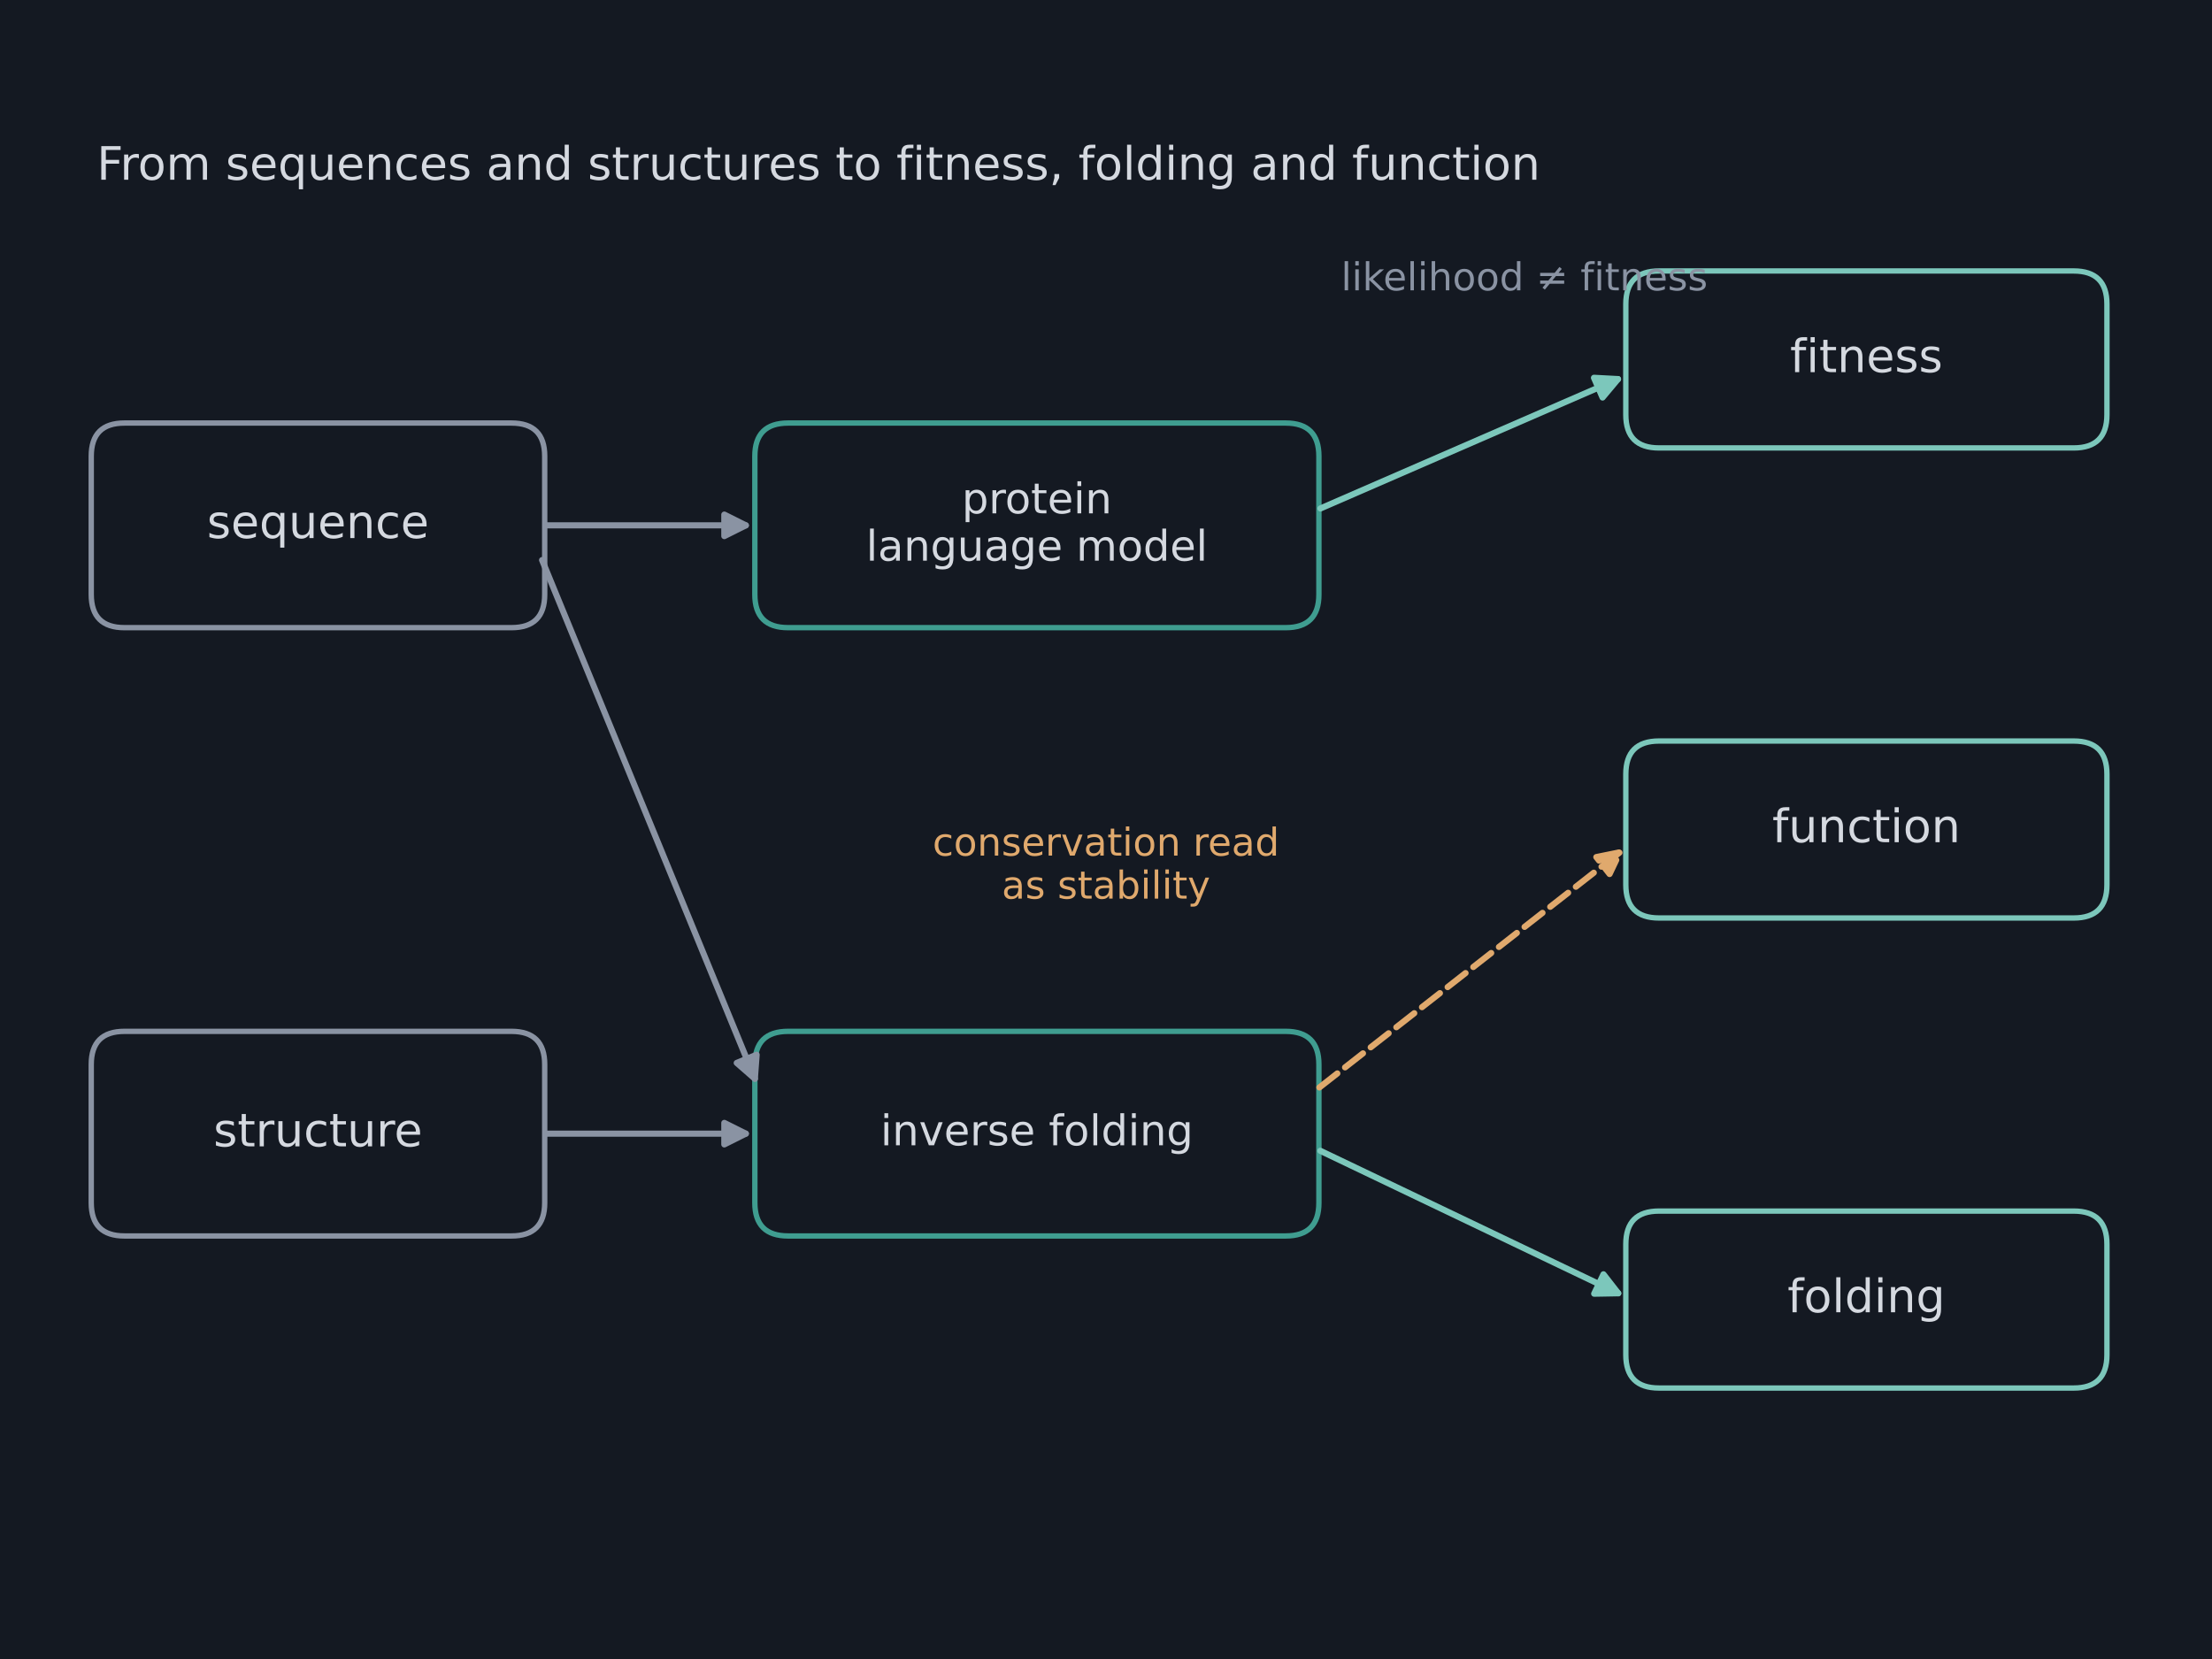
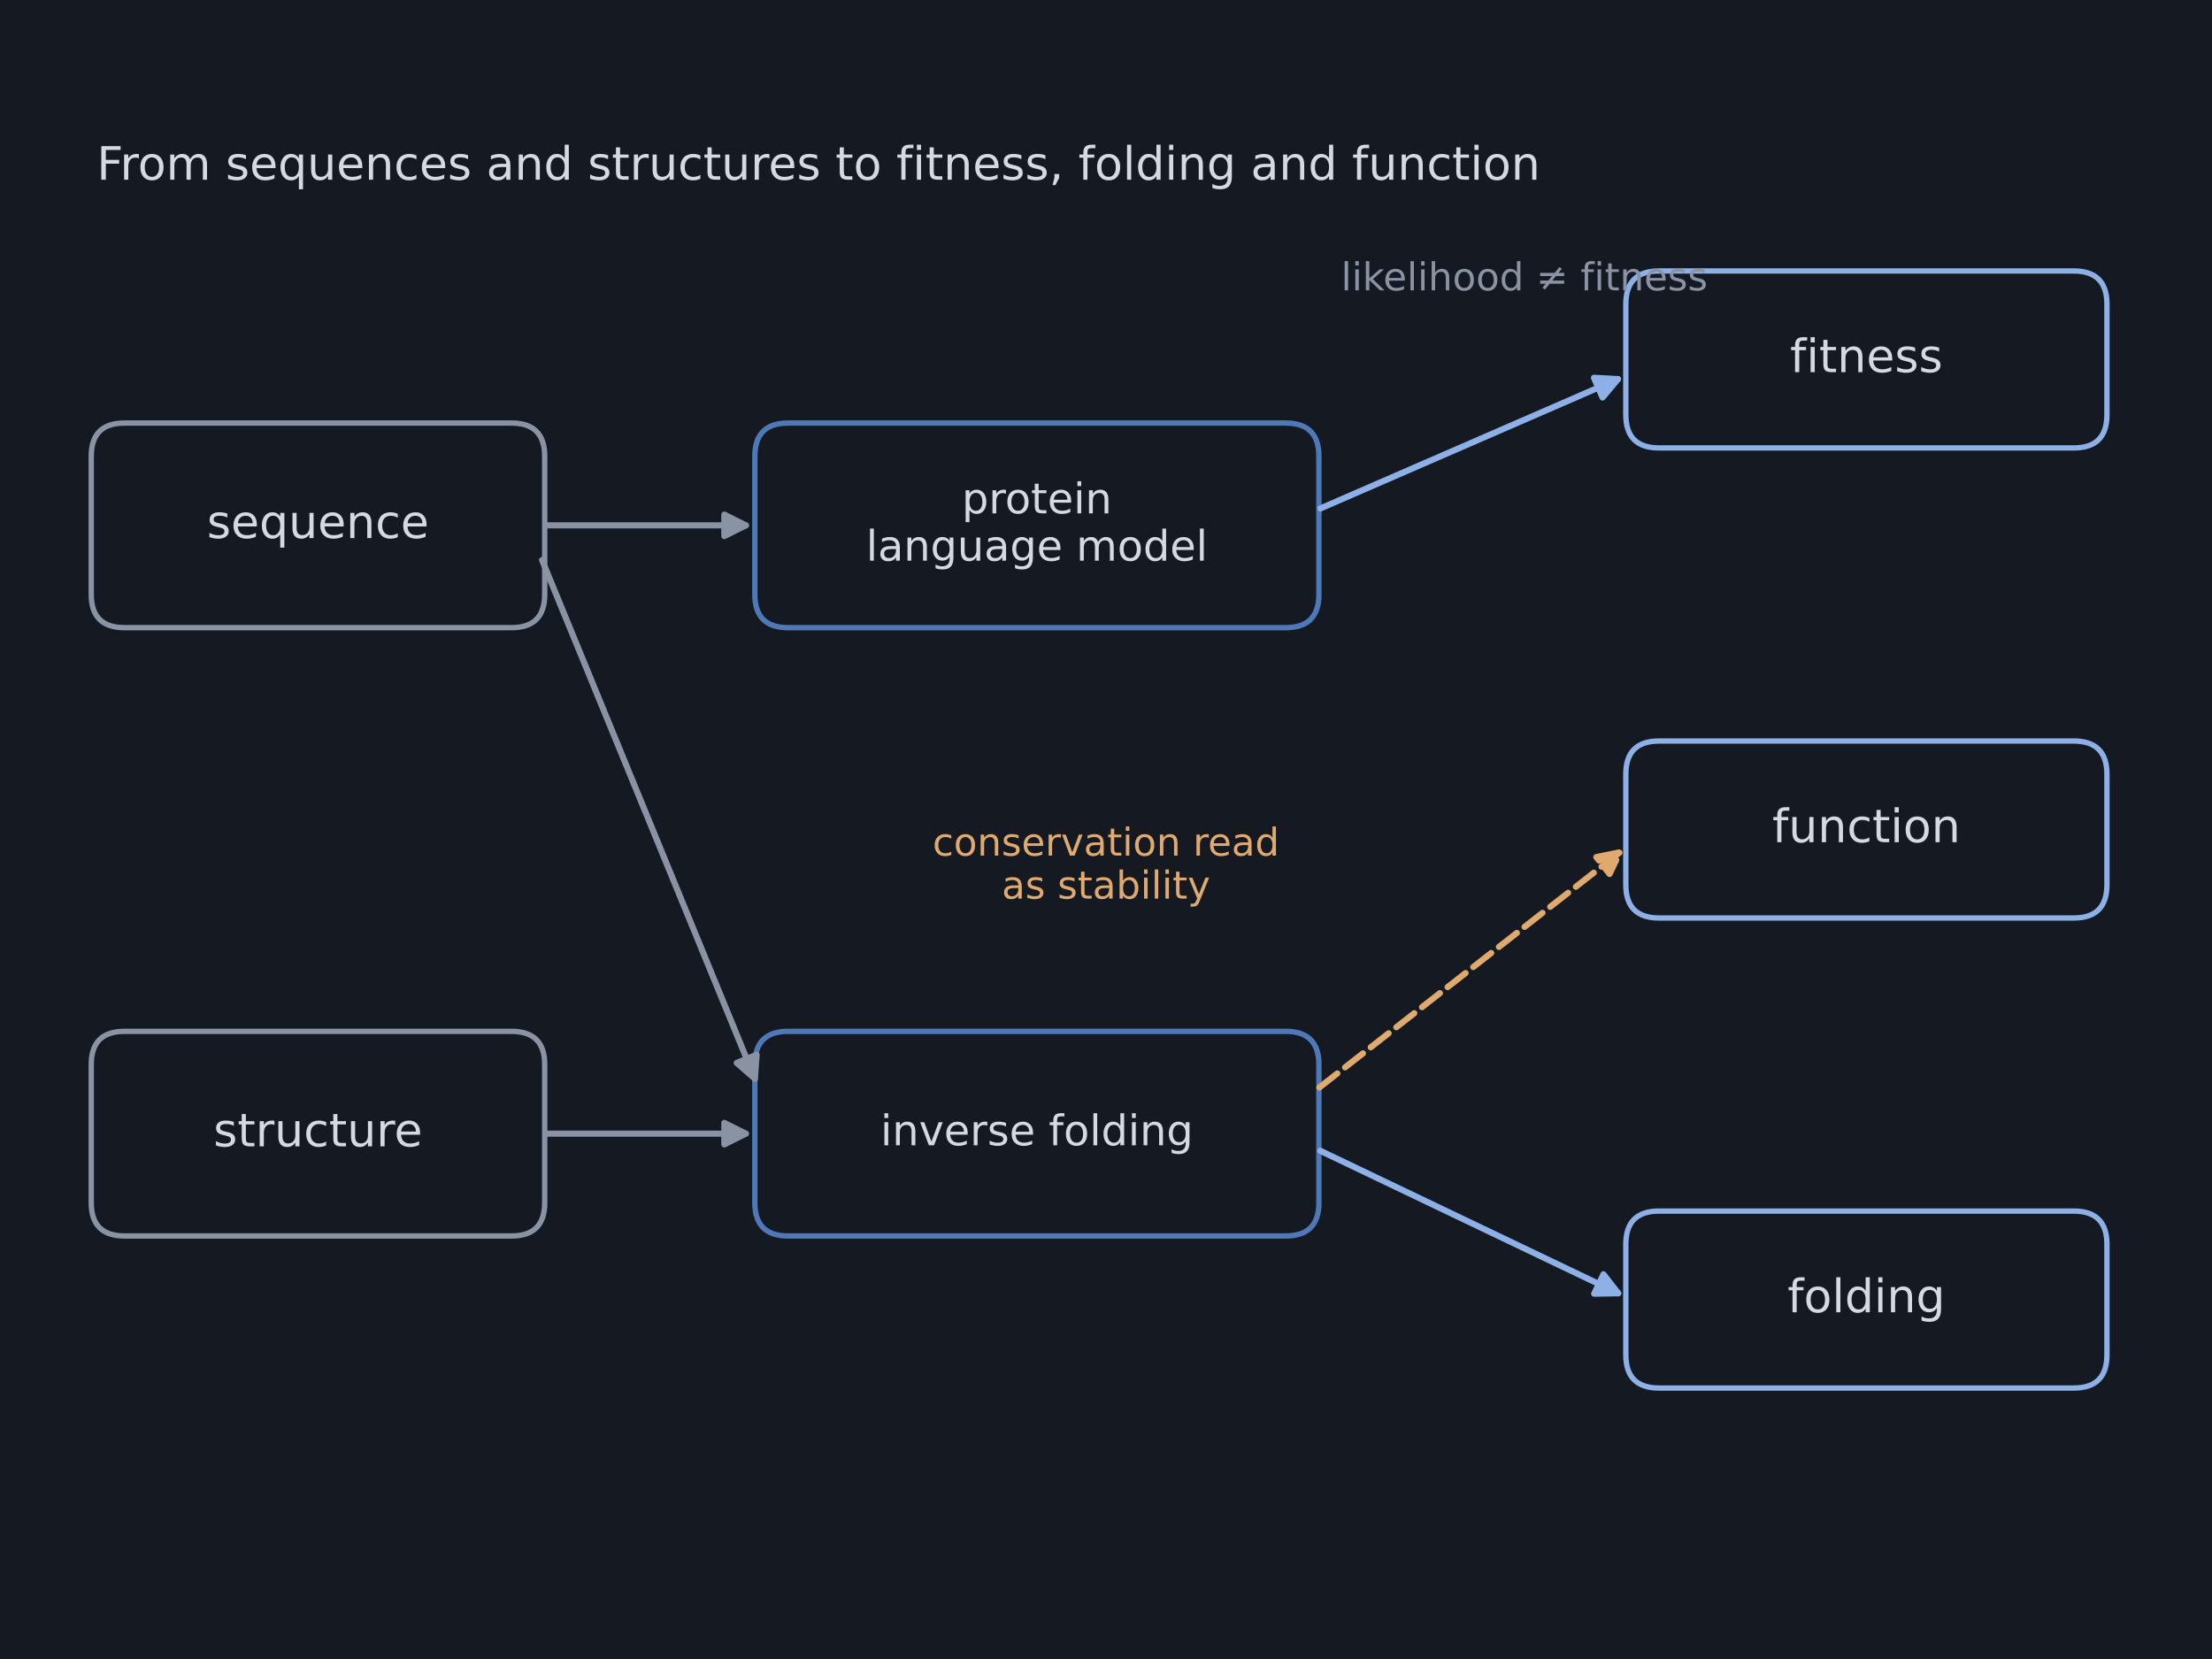
<svg xmlns="http://www.w3.org/2000/svg" xmlns:xlink="http://www.w3.org/1999/xlink" width="576pt" height="432pt" viewBox="0 0 576 432" version="1.1">
  <defs>
    <style type="text/css">*{stroke-linejoin: round; stroke-linecap: butt}</style>
  </defs>
  <g id="figure_1">
    <g id="patch_1">
      <path d="M 0 432  L 576 432  L 576 0  L 0 0  z " style="fill: #141922" />
    </g>
    <g id="axes_1">
      <g id="patch_2">
-         <path d="M 32.4 163.44  L 133.2 163.44  Q 141.84 163.44 141.84 154.8  L 141.84 118.8  Q 141.84 110.16 133.2 110.16  L 32.4 110.16  Q 23.76 110.16 23.76 118.8  L 23.76 154.8  Q 23.76 163.44 32.4 163.44  z " clip-path="url(#pdac7d35901)" style="fill: #141922; stroke: #8a93a3; stroke-width: 1.4; stroke-linejoin: miter" />
+         <path d="M 32.4 163.44  L 133.2 163.44  Q 141.84 163.44 141.84 154.8  L 141.84 118.8  Q 141.84 110.16 133.2 110.16  L 32.4 110.16  Q 23.76 110.16 23.76 118.8  L 23.76 154.8  Q 23.76 163.44 32.4 163.44  z " clip-path="url(#p78347d19f6)" style="fill: #141922; stroke: #8a93a3; stroke-width: 1.4; stroke-linejoin: miter" />
      </g>
      <g id="patch_3">
-         <path d="M 32.4 321.84  L 133.2 321.84  Q 141.84 321.84 141.84 313.2  L 141.84 277.2  Q 141.84 268.56 133.2 268.56  L 32.4 268.56  Q 23.76 268.56 23.76 277.2  L 23.76 313.2  Q 23.76 321.84 32.4 321.84  z " clip-path="url(#pdac7d35901)" style="fill: #141922; stroke: #8a93a3; stroke-width: 1.4; stroke-linejoin: miter" />
+         <path d="M 32.4 321.84  L 133.2 321.84  Q 141.84 321.84 141.84 313.2  L 141.84 277.2  Q 141.84 268.56 133.2 268.56  L 32.4 268.56  Q 23.76 268.56 23.76 277.2  L 23.76 313.2  Q 23.76 321.84 32.4 321.84  z " clip-path="url(#p78347d19f6)" style="fill: #141922; stroke: #8a93a3; stroke-width: 1.4; stroke-linejoin: miter" />
      </g>
      <g id="patch_4">
-         <path d="M 205.2 163.44  L 334.8 163.44  Q 343.44 163.44 343.44 154.8  L 343.44 118.8  Q 343.44 110.16 334.8 110.16  L 205.2 110.16  Q 196.56 110.16 196.56 118.8  L 196.56 154.8  Q 196.56 163.44 205.2 163.44  z " clip-path="url(#pdac7d35901)" style="fill: #141922; stroke: #3f9d90; stroke-width: 1.4; stroke-linejoin: miter" />
+         <path d="M 205.2 163.44  L 334.8 163.44  Q 343.44 163.44 343.44 154.8  L 343.44 118.8  Q 343.44 110.16 334.8 110.16  L 205.2 110.16  Q 196.56 110.16 196.56 118.8  L 196.56 154.8  Q 196.56 163.44 205.2 163.44  z " clip-path="url(#p78347d19f6)" style="fill: #141922; stroke: #4f78b8; stroke-width: 1.4; stroke-linejoin: miter" />
      </g>
      <g id="patch_5">
-         <path d="M 205.2 321.84  L 334.8 321.84  Q 343.44 321.84 343.44 313.2  L 343.44 277.2  Q 343.44 268.56 334.8 268.56  L 205.2 268.56  Q 196.56 268.56 196.56 277.2  L 196.56 313.2  Q 196.56 321.84 205.2 321.84  z " clip-path="url(#pdac7d35901)" style="fill: #141922; stroke: #3f9d90; stroke-width: 1.4; stroke-linejoin: miter" />
+         <path d="M 205.2 321.84  L 334.8 321.84  Q 343.44 321.84 343.44 313.2  L 343.44 277.2  Q 343.44 268.56 334.8 268.56  L 205.2 268.56  Q 196.56 268.56 196.56 277.2  L 196.56 313.2  Q 196.56 321.84 205.2 321.84  z " clip-path="url(#p78347d19f6)" style="fill: #141922; stroke: #4f78b8; stroke-width: 1.4; stroke-linejoin: miter" />
      </g>
      <g id="patch_6">
-         <path d="M 142.4 136.8  Q 169.201 136.8 194.212 136.8  " clip-path="url(#pdac7d35901)" style="fill: none; stroke: #8a93a3; stroke-width: 1.6; stroke-linecap: round" />
-         <path d="M 188.612 134  L 194.212 136.8  L 188.612 139.6  z " clip-path="url(#pdac7d35901)" style="fill: #8a93a3; stroke: #8a93a3; stroke-width: 1.6; stroke-linecap: round" />
+         <path d="M 142.4 136.8  Q 169.201 136.8 194.212 136.8  " clip-path="url(#p78347d19f6)" style="fill: none; stroke: #8a93a3; stroke-width: 1.6; stroke-linecap: round" />
+         <path d="M 188.612 134  L 194.212 136.8  L 188.612 139.6  z " clip-path="url(#p78347d19f6)" style="fill: #8a93a3; stroke: #8a93a3; stroke-width: 1.6; stroke-linecap: round" />
      </g>
      <g id="patch_7">
-         <path d="M 142.4 295.2  Q 169.201 295.2 194.212 295.2  " clip-path="url(#pdac7d35901)" style="fill: none; stroke: #8a93a3; stroke-width: 1.6; stroke-linecap: round" />
-         <path d="M 188.612 292.4  L 194.212 295.2  L 188.612 298  z " clip-path="url(#pdac7d35901)" style="fill: #8a93a3; stroke: #8a93a3; stroke-width: 1.6; stroke-linecap: round" />
+         <path d="M 142.4 295.2  Q 169.201 295.2 194.212 295.2  " clip-path="url(#p78347d19f6)" style="fill: none; stroke: #8a93a3; stroke-width: 1.6; stroke-linecap: round" />
+         <path d="M 188.612 292.4  L 194.212 295.2  L 188.612 298  z " clip-path="url(#p78347d19f6)" style="fill: #8a93a3; stroke: #8a93a3; stroke-width: 1.6; stroke-linecap: round" />
      </g>
      <g id="patch_8">
-         <path d="M 141.158 145.847  Q 169.2 214.199 196.563 280.897  " clip-path="url(#pdac7d35901)" style="fill: none; stroke: #8a93a3; stroke-width: 1.6; stroke-linecap: round" />
-         <path d="M 197.028 274.654  L 196.563 280.897  L 191.847 276.779  z " clip-path="url(#pdac7d35901)" style="fill: #8a93a3; stroke: #8a93a3; stroke-width: 1.6; stroke-linecap: round" />
+         <path d="M 141.158 145.847  Q 169.2 214.199 196.563 280.897  " clip-path="url(#p78347d19f6)" style="fill: none; stroke: #8a93a3; stroke-width: 1.6; stroke-linecap: round" />
+         <path d="M 197.028 274.654  L 196.563 280.897  L 191.847 276.779  z " clip-path="url(#p78347d19f6)" style="fill: #8a93a3; stroke: #8a93a3; stroke-width: 1.6; stroke-linecap: round" />
      </g>
      <g id="patch_9">
-         <path d="M 432 116.64  L 540 116.64  Q 548.64 116.64 548.64 108  L 548.64 79.2  Q 548.64 70.56 540 70.56  L 432 70.56  Q 423.36 70.56 423.36 79.2  L 423.36 108  Q 423.36 116.64 432 116.64  z " clip-path="url(#pdac7d35901)" style="fill: #141922; stroke: #7cc7bb; stroke-width: 1.4; stroke-linejoin: miter" />
+         <path d="M 432 116.64  L 540 116.64  Q 548.64 116.64 548.64 108  L 548.64 79.2  Q 548.64 70.56 540 70.56  L 432 70.56  Q 423.36 70.56 423.36 79.2  L 423.36 108  Q 423.36 116.64 432 116.64  z " clip-path="url(#p78347d19f6)" style="fill: #141922; stroke: #8db0e6; stroke-width: 1.4; stroke-linejoin: miter" />
      </g>
      <g id="patch_10">
-         <path d="M 432 239.04  L 540 239.04  Q 548.64 239.04 548.64 230.4  L 548.64 201.6  Q 548.64 192.96 540 192.96  L 432 192.96  Q 423.36 192.96 423.36 201.6  L 423.36 230.4  Q 423.36 239.04 432 239.04  z " clip-path="url(#pdac7d35901)" style="fill: #141922; stroke: #7cc7bb; stroke-width: 1.4; stroke-linejoin: miter" />
+         <path d="M 432 239.04  L 540 239.04  Q 548.64 239.04 548.64 230.4  L 548.64 201.6  Q 548.64 192.96 540 192.96  L 432 192.96  Q 423.36 192.96 423.36 201.6  L 423.36 230.4  Q 423.36 239.04 432 239.04  z " clip-path="url(#p78347d19f6)" style="fill: #141922; stroke: #8db0e6; stroke-width: 1.4; stroke-linejoin: miter" />
      </g>
      <g id="patch_11">
-         <path d="M 432 361.44  L 540 361.44  Q 548.64 361.44 548.64 352.8  L 548.64 324  Q 548.64 315.36 540 315.36  L 432 315.36  Q 423.36 315.36 423.36 324  L 423.36 352.8  Q 423.36 361.44 432 361.44  z " clip-path="url(#pdac7d35901)" style="fill: #141922; stroke: #7cc7bb; stroke-width: 1.4; stroke-linejoin: miter" />
+         <path d="M 432 361.44  L 540 361.44  Q 548.64 361.44 548.64 352.8  L 548.64 324  Q 548.64 315.36 540 315.36  L 432 315.36  Q 423.36 315.36 423.36 324  L 423.36 352.8  Q 423.36 361.44 432 361.44  z " clip-path="url(#p78347d19f6)" style="fill: #141922; stroke: #8db0e6; stroke-width: 1.4; stroke-linejoin: miter" />
      </g>
      <g id="patch_12">
-         <path d="M 343.832 132.403  Q 383.398 115.201 421.324 98.711  " clip-path="url(#pdac7d35901)" style="fill: none; stroke: #7cc7bb; stroke-width: 1.6; stroke-linecap: round" />
-         <path d="M 415.072 98.377  L 421.324 98.711  L 417.304 103.512  z " clip-path="url(#pdac7d35901)" style="fill: #7cc7bb; stroke: #7cc7bb; stroke-width: 1.6; stroke-linecap: round" />
+         <path d="M 343.832 132.403  Q 383.398 115.201 421.324 98.711  " clip-path="url(#p78347d19f6)" style="fill: none; stroke: #8db0e6; stroke-width: 1.6; stroke-linecap: round" />
+         <path d="M 415.072 98.377  L 421.324 98.711  L 417.304 103.512  z " clip-path="url(#p78347d19f6)" style="fill: #8db0e6; stroke: #8db0e6; stroke-width: 1.6; stroke-linecap: round" />
      </g>
      <g id="patch_13">
-         <path d="M 343.807 299.664  Q 383.402 318.601 421.384 336.766  " clip-path="url(#pdac7d35901)" style="fill: none; stroke: #7cc7bb; stroke-width: 1.6; stroke-linecap: round" />
-         <path d="M 417.54 331.824  L 421.384 336.766  L 415.124 336.876  z " clip-path="url(#pdac7d35901)" style="fill: #7cc7bb; stroke: #7cc7bb; stroke-width: 1.6; stroke-linecap: round" />
+         <path d="M 343.807 299.664  Q 383.402 318.601 421.384 336.766  " clip-path="url(#p78347d19f6)" style="fill: none; stroke: #8db0e6; stroke-width: 1.6; stroke-linecap: round" />
+         <path d="M 417.54 331.824  L 421.384 336.766  L 415.124 336.876  z " clip-path="url(#p78347d19f6)" style="fill: #8db0e6; stroke: #8db0e6; stroke-width: 1.6; stroke-linecap: round" />
      </g>
      <g id="patch_14">
-         <path d="M 343.574 283.168  Q 383.4 252 421.817 221.934  " clip-path="url(#pdac7d35901)" style="fill: none; stroke-dasharray: 5.92,2.56; stroke-dashoffset: 0; stroke: #e0a96d; stroke-width: 1.6; stroke-linecap: round" />
-         <path d="M 415.682 223.181  L 421.817 221.934  L 419.133 227.591  z " clip-path="url(#pdac7d35901)" style="fill: #e0a96d; stroke-dasharray: 5.92,2.56; stroke-dashoffset: 0; stroke: #e0a96d; stroke-width: 1.6; stroke-linecap: round" />
+         <path d="M 343.574 283.168  Q 383.4 252 421.817 221.934  " clip-path="url(#p78347d19f6)" style="fill: none; stroke-dasharray: 5.92,2.56; stroke-dashoffset: 0; stroke: #e0a96d; stroke-width: 1.6; stroke-linecap: round" />
+         <path d="M 415.682 223.181  L 421.817 221.934  L 419.133 227.591  z " clip-path="url(#p78347d19f6)" style="fill: #e0a96d; stroke-dasharray: 5.92,2.56; stroke-dashoffset: 0; stroke: #e0a96d; stroke-width: 1.6; stroke-linecap: round" />
      </g>
      <g id="text_1">
        <g style="fill: #d5d9e0" transform="translate(53.88562 140.1113) scale(0.12 -0.12)">
          <defs>
            <path id="DejaVuSans-73" d="M 2834 3397  L 2834 2853  Q 2591 2978 2328 3040  Q 2066 3103 1784 3103  Q 1356 3103 1142 2972  Q 928 2841 928 2578  Q 928 2378 1081 2264  Q 1234 2150 1697 2047  L 1894 2003  Q 2506 1872 2764 1633  Q 3022 1394 3022 966  Q 3022 478 2636 193  Q 2250 -91 1575 -91  Q 1294 -91 989 -36  Q 684 19 347 128  L 347 722  Q 666 556 975 473  Q 1284 391 1588 391  Q 1994 391 2212 530  Q 2431 669 2431 922  Q 2431 1156 2273 1281  Q 2116 1406 1581 1522  L 1381 1569  Q 847 1681 609 1914  Q 372 2147 372 2553  Q 372 3047 722 3315  Q 1072 3584 1716 3584  Q 2034 3584 2315 3537  Q 2597 3491 2834 3397  z " transform="scale(0.015625)" />
            <path id="DejaVuSans-65" d="M 3597 1894  L 3597 1613  L 953 1613  Q 991 1019 1311 708  Q 1631 397 2203 397  Q 2534 397 2845 478  Q 3156 559 3463 722  L 3463 178  Q 3153 47 2828 -22  Q 2503 -91 2169 -91  Q 1331 -91 842 396  Q 353 884 353 1716  Q 353 2575 817 3079  Q 1281 3584 2069 3584  Q 2775 3584 3186 3129  Q 3597 2675 3597 1894  z M 3022 2063  Q 3016 2534 2758 2815  Q 2500 3097 2075 3097  Q 1594 3097 1305 2825  Q 1016 2553 972 2059  L 3022 2063  z " transform="scale(0.015625)" />
            <path id="DejaVuSans-71" d="M 947 1747  Q 947 1113 1208 752  Q 1469 391 1925 391  Q 2381 391 2643 752  Q 2906 1113 2906 1747  Q 2906 2381 2643 2742  Q 2381 3103 1925 3103  Q 1469 3103 1208 2742  Q 947 2381 947 1747  z M 2906 525  Q 2725 213 2448 61  Q 2172 -91 1784 -91  Q 1150 -91 751 415  Q 353 922 353 1747  Q 353 2572 751 3078  Q 1150 3584 1784 3584  Q 2172 3584 2448 3432  Q 2725 3281 2906 2969  L 2906 3500  L 3481 3500  L 3481 -1331  L 2906 -1331  L 2906 525  z " transform="scale(0.015625)" />
            <path id="DejaVuSans-75" d="M 544 1381  L 544 3500  L 1119 3500  L 1119 1403  Q 1119 906 1312 657  Q 1506 409 1894 409  Q 2359 409 2629 706  Q 2900 1003 2900 1516  L 2900 3500  L 3475 3500  L 3475 0  L 2900 0  L 2900 538  Q 2691 219 2414 64  Q 2138 -91 1772 -91  Q 1169 -91 856 284  Q 544 659 544 1381  z M 1991 3584  L 1991 3584  z " transform="scale(0.015625)" />
            <path id="DejaVuSans-6e" d="M 3513 2113  L 3513 0  L 2938 0  L 2938 2094  Q 2938 2591 2744 2837  Q 2550 3084 2163 3084  Q 1697 3084 1428 2787  Q 1159 2491 1159 1978  L 1159 0  L 581 0  L 581 3500  L 1159 3500  L 1159 2956  Q 1366 3272 1645 3428  Q 1925 3584 2291 3584  Q 2894 3584 3203 3211  Q 3513 2838 3513 2113  z " transform="scale(0.015625)" />
            <path id="DejaVuSans-63" d="M 3122 3366  L 3122 2828  Q 2878 2963 2633 3030  Q 2388 3097 2138 3097  Q 1578 3097 1268 2742  Q 959 2388 959 1747  Q 959 1106 1268 751  Q 1578 397 2138 397  Q 2388 397 2633 464  Q 2878 531 3122 666  L 3122 134  Q 2881 22 2623 -34  Q 2366 -91 2075 -91  Q 1284 -91 818 406  Q 353 903 353 1747  Q 353 2603 823 3093  Q 1294 3584 2113 3584  Q 2378 3584 2631 3529  Q 2884 3475 3122 3366  z " transform="scale(0.015625)" />
          </defs>
          <use xlink:href="#DejaVuSans-73" />
          <use xlink:href="#DejaVuSans-65" transform="translate(52.09961 0)" />
          <use xlink:href="#DejaVuSans-71" transform="translate(113.623 0)" />
          <use xlink:href="#DejaVuSans-75" transform="translate(177.0996 0)" />
          <use xlink:href="#DejaVuSans-65" transform="translate(240.4785 0)" />
          <use xlink:href="#DejaVuSans-6e" transform="translate(302.002 0)" />
          <use xlink:href="#DejaVuSans-63" transform="translate(365.3809 0)" />
          <use xlink:href="#DejaVuSans-65" transform="translate(420.3613 0)" />
        </g>
      </g>
      <g id="text_2">
        <g style="fill: #d5d9e0" transform="translate(55.57594 298.5113) scale(0.12 -0.12)">
          <defs>
            <path id="DejaVuSans-74" d="M 1172 4494  L 1172 3500  L 2356 3500  L 2356 3053  L 1172 3053  L 1172 1153  Q 1172 725 1289 603  Q 1406 481 1766 481  L 2356 481  L 2356 0  L 1766 0  Q 1100 0 847 248  Q 594 497 594 1153  L 594 3053  L 172 3053  L 172 3500  L 594 3500  L 594 4494  L 1172 4494  z " transform="scale(0.015625)" />
            <path id="DejaVuSans-72" d="M 2631 2963  Q 2534 3019 2420 3045  Q 2306 3072 2169 3072  Q 1681 3072 1420 2755  Q 1159 2438 1159 1844  L 1159 0  L 581 0  L 581 3500  L 1159 3500  L 1159 2956  Q 1341 3275 1631 3429  Q 1922 3584 2338 3584  Q 2397 3584 2469 3576  Q 2541 3569 2628 3553  L 2631 2963  z " transform="scale(0.015625)" />
          </defs>
          <use xlink:href="#DejaVuSans-73" />
          <use xlink:href="#DejaVuSans-74" transform="translate(52.09961 0)" />
          <use xlink:href="#DejaVuSans-72" transform="translate(91.30859 0)" />
          <use xlink:href="#DejaVuSans-75" transform="translate(132.4219 0)" />
          <use xlink:href="#DejaVuSans-63" transform="translate(195.8008 0)" />
          <use xlink:href="#DejaVuSans-74" transform="translate(250.7812 0)" />
          <use xlink:href="#DejaVuSans-75" transform="translate(289.9902 0)" />
          <use xlink:href="#DejaVuSans-72" transform="translate(353.3691 0)" />
          <use xlink:href="#DejaVuSans-65" transform="translate(392.2324 0)" />
        </g>
      </g>
      <g id="text_3">
        <g style="fill: #d5d9e0" transform="translate(250.4518 133.6765) scale(0.11 -0.11)">
          <defs>
            <path id="DejaVuSans-70" d="M 1159 525  L 1159 -1331  L 581 -1331  L 581 3500  L 1159 3500  L 1159 2969  Q 1341 3281 1617 3432  Q 1894 3584 2278 3584  Q 2916 3584 3314 3078  Q 3713 2572 3713 1747  Q 3713 922 3314 415  Q 2916 -91 2278 -91  Q 1894 -91 1617 61  Q 1341 213 1159 525  z M 3116 1747  Q 3116 2381 2855 2742  Q 2594 3103 2138 3103  Q 1681 3103 1420 2742  Q 1159 2381 1159 1747  Q 1159 1113 1420 752  Q 1681 391 2138 391  Q 2594 391 2855 752  Q 3116 1113 3116 1747  z " transform="scale(0.015625)" />
            <path id="DejaVuSans-6f" d="M 1959 3097  Q 1497 3097 1228 2736  Q 959 2375 959 1747  Q 959 1119 1226 758  Q 1494 397 1959 397  Q 2419 397 2687 759  Q 2956 1122 2956 1747  Q 2956 2369 2687 2733  Q 2419 3097 1959 3097  z M 1959 3584  Q 2709 3584 3137 3096  Q 3566 2609 3566 1747  Q 3566 888 3137 398  Q 2709 -91 1959 -91  Q 1206 -91 779 398  Q 353 888 353 1747  Q 353 2609 779 3096  Q 1206 3584 1959 3584  z " transform="scale(0.015625)" />
            <path id="DejaVuSans-69" d="M 603 3500  L 1178 3500  L 1178 0  L 603 0  L 603 3500  z M 603 4863  L 1178 4863  L 1178 4134  L 603 4134  L 603 4863  z " transform="scale(0.015625)" />
          </defs>
          <use xlink:href="#DejaVuSans-70" />
          <use xlink:href="#DejaVuSans-72" transform="translate(63.47656 0)" />
          <use xlink:href="#DejaVuSans-6f" transform="translate(102.3398 0)" />
          <use xlink:href="#DejaVuSans-74" transform="translate(163.5215 0)" />
          <use xlink:href="#DejaVuSans-65" transform="translate(202.7305 0)" />
          <use xlink:href="#DejaVuSans-69" transform="translate(264.2539 0)" />
          <use xlink:href="#DejaVuSans-6e" transform="translate(292.0371 0)" />
        </g>
        <g style="fill: #d5d9e0" transform="translate(225.5179 145.9941) scale(0.11 -0.11)">
          <defs>
            <path id="DejaVuSans-6c" d="M 603 4863  L 1178 4863  L 1178 0  L 603 0  L 603 4863  z " transform="scale(0.015625)" />
            <path id="DejaVuSans-61" d="M 2194 1759  Q 1497 1759 1228 1600  Q 959 1441 959 1056  Q 959 750 1161 570  Q 1363 391 1709 391  Q 2188 391 2477 730  Q 2766 1069 2766 1631  L 2766 1759  L 2194 1759  z M 3341 1997  L 3341 0  L 2766 0  L 2766 531  Q 2569 213 2275 61  Q 1981 -91 1556 -91  Q 1019 -91 701 211  Q 384 513 384 1019  Q 384 1609 779 1909  Q 1175 2209 1959 2209  L 2766 2209  L 2766 2266  Q 2766 2663 2505 2880  Q 2244 3097 1772 3097  Q 1472 3097 1187 3025  Q 903 2953 641 2809  L 641 3341  Q 956 3463 1253 3523  Q 1550 3584 1831 3584  Q 2591 3584 2966 3190  Q 3341 2797 3341 1997  z " transform="scale(0.015625)" />
            <path id="DejaVuSans-67" d="M 2906 1791  Q 2906 2416 2648 2759  Q 2391 3103 1925 3103  Q 1463 3103 1205 2759  Q 947 2416 947 1791  Q 947 1169 1205 825  Q 1463 481 1925 481  Q 2391 481 2648 825  Q 2906 1169 2906 1791  z M 3481 434  Q 3481 -459 3084 -895  Q 2688 -1331 1869 -1331  Q 1566 -1331 1297 -1286  Q 1028 -1241 775 -1147  L 775 -588  Q 1028 -725 1275 -790  Q 1522 -856 1778 -856  Q 2344 -856 2625 -561  Q 2906 -266 2906 331  L 2906 616  Q 2728 306 2450 153  Q 2172 0 1784 0  Q 1141 0 747 490  Q 353 981 353 1791  Q 353 2603 747 3093  Q 1141 3584 1784 3584  Q 2172 3584 2450 3431  Q 2728 3278 2906 2969  L 2906 3500  L 3481 3500  L 3481 434  z " transform="scale(0.015625)" />
            <path id="DejaVuSans-20" transform="scale(0.015625)" />
            <path id="DejaVuSans-6d" d="M 3328 2828  Q 3544 3216 3844 3400  Q 4144 3584 4550 3584  Q 5097 3584 5394 3201  Q 5691 2819 5691 2113  L 5691 0  L 5113 0  L 5113 2094  Q 5113 2597 4934 2840  Q 4756 3084 4391 3084  Q 3944 3084 3684 2787  Q 3425 2491 3425 1978  L 3425 0  L 2847 0  L 2847 2094  Q 2847 2600 2669 2842  Q 2491 3084 2119 3084  Q 1678 3084 1418 2786  Q 1159 2488 1159 1978  L 1159 0  L 581 0  L 581 3500  L 1159 3500  L 1159 2956  Q 1356 3278 1631 3431  Q 1906 3584 2284 3584  Q 2666 3584 2933 3390  Q 3200 3197 3328 2828  z " transform="scale(0.015625)" />
            <path id="DejaVuSans-64" d="M 2906 2969  L 2906 4863  L 3481 4863  L 3481 0  L 2906 0  L 2906 525  Q 2725 213 2448 61  Q 2172 -91 1784 -91  Q 1150 -91 751 415  Q 353 922 353 1747  Q 353 2572 751 3078  Q 1150 3584 1784 3584  Q 2172 3584 2448 3432  Q 2725 3281 2906 2969  z M 947 1747  Q 947 1113 1208 752  Q 1469 391 1925 391  Q 2381 391 2643 752  Q 2906 1113 2906 1747  Q 2906 2381 2643 2742  Q 2381 3103 1925 3103  Q 1469 3103 1208 2742  Q 947 2381 947 1747  z " transform="scale(0.015625)" />
          </defs>
          <use xlink:href="#DejaVuSans-6c" />
          <use xlink:href="#DejaVuSans-61" transform="translate(27.7832 0)" />
          <use xlink:href="#DejaVuSans-6e" transform="translate(89.0625 0)" />
          <use xlink:href="#DejaVuSans-67" transform="translate(152.4414 0)" />
          <use xlink:href="#DejaVuSans-75" transform="translate(215.918 0)" />
          <use xlink:href="#DejaVuSans-61" transform="translate(279.2969 0)" />
          <use xlink:href="#DejaVuSans-67" transform="translate(340.5762 0)" />
          <use xlink:href="#DejaVuSans-65" transform="translate(404.0527 0)" />
          <use xlink:href="#DejaVuSans-20" transform="translate(465.5762 0)" />
          <use xlink:href="#DejaVuSans-6d" transform="translate(497.3633 0)" />
          <use xlink:href="#DejaVuSans-6f" transform="translate(594.7754 0)" />
          <use xlink:href="#DejaVuSans-64" transform="translate(655.957 0)" />
          <use xlink:href="#DejaVuSans-65" transform="translate(719.4336 0)" />
          <use xlink:href="#DejaVuSans-6c" transform="translate(780.957 0)" />
        </g>
      </g>
      <g id="text_4">
        <g style="fill: #d5d9e0" transform="translate(229.2622 298.2353) scale(0.11 -0.11)">
          <defs>
            <path id="DejaVuSans-76" d="M 191 3500  L 800 3500  L 1894 563  L 2988 3500  L 3597 3500  L 2284 0  L 1503 0  L 191 3500  z " transform="scale(0.015625)" />
            <path id="DejaVuSans-66" d="M 2375 4863  L 2375 4384  L 1825 4384  Q 1516 4384 1395 4259  Q 1275 4134 1275 3809  L 1275 3500  L 2222 3500  L 2222 3053  L 1275 3053  L 1275 0  L 697 0  L 697 3053  L 147 3053  L 147 3500  L 697 3500  L 697 3744  Q 697 4328 969 4595  Q 1241 4863 1831 4863  L 2375 4863  z " transform="scale(0.015625)" />
          </defs>
          <use xlink:href="#DejaVuSans-69" />
          <use xlink:href="#DejaVuSans-6e" transform="translate(27.7832 0)" />
          <use xlink:href="#DejaVuSans-76" transform="translate(91.16211 0)" />
          <use xlink:href="#DejaVuSans-65" transform="translate(150.3418 0)" />
          <use xlink:href="#DejaVuSans-72" transform="translate(211.8652 0)" />
          <use xlink:href="#DejaVuSans-73" transform="translate(252.9785 0)" />
          <use xlink:href="#DejaVuSans-65" transform="translate(305.0781 0)" />
          <use xlink:href="#DejaVuSans-20" transform="translate(366.6016 0)" />
          <use xlink:href="#DejaVuSans-66" transform="translate(398.3887 0)" />
          <use xlink:href="#DejaVuSans-6f" transform="translate(433.5938 0)" />
          <use xlink:href="#DejaVuSans-6c" transform="translate(494.7754 0)" />
          <use xlink:href="#DejaVuSans-64" transform="translate(522.5586 0)" />
          <use xlink:href="#DejaVuSans-69" transform="translate(586.0352 0)" />
          <use xlink:href="#DejaVuSans-6e" transform="translate(613.8184 0)" />
          <use xlink:href="#DejaVuSans-67" transform="translate(677.1973 0)" />
        </g>
      </g>
      <g id="text_5">
        <g style="fill: #d5d9e0" transform="translate(466.1231 96.91125) scale(0.12 -0.12)">
          <use xlink:href="#DejaVuSans-66" />
          <use xlink:href="#DejaVuSans-69" transform="translate(35.20508 0)" />
          <use xlink:href="#DejaVuSans-74" transform="translate(62.98828 0)" />
          <use xlink:href="#DejaVuSans-6e" transform="translate(102.1973 0)" />
          <use xlink:href="#DejaVuSans-65" transform="translate(165.5762 0)" />
          <use xlink:href="#DejaVuSans-73" transform="translate(227.0996 0)" />
          <use xlink:href="#DejaVuSans-73" transform="translate(279.1992 0)" />
        </g>
      </g>
      <g id="text_6">
        <g style="fill: #d5d9e0" transform="translate(461.4909 219.3113) scale(0.12 -0.12)">
          <use xlink:href="#DejaVuSans-66" />
          <use xlink:href="#DejaVuSans-75" transform="translate(35.20508 0)" />
          <use xlink:href="#DejaVuSans-6e" transform="translate(98.58398 0)" />
          <use xlink:href="#DejaVuSans-63" transform="translate(161.9629 0)" />
          <use xlink:href="#DejaVuSans-74" transform="translate(216.9434 0)" />
          <use xlink:href="#DejaVuSans-69" transform="translate(256.1523 0)" />
          <use xlink:href="#DejaVuSans-6f" transform="translate(283.9355 0)" />
          <use xlink:href="#DejaVuSans-6e" transform="translate(345.1172 0)" />
        </g>
      </g>
      <g id="text_7">
        <g style="fill: #d5d9e0" transform="translate(465.4622 341.7113) scale(0.12 -0.12)">
          <use xlink:href="#DejaVuSans-66" />
          <use xlink:href="#DejaVuSans-6f" transform="translate(35.20508 0)" />
          <use xlink:href="#DejaVuSans-6c" transform="translate(96.38672 0)" />
          <use xlink:href="#DejaVuSans-64" transform="translate(124.1699 0)" />
          <use xlink:href="#DejaVuSans-69" transform="translate(187.6465 0)" />
          <use xlink:href="#DejaVuSans-6e" transform="translate(215.4297 0)" />
          <use xlink:href="#DejaVuSans-67" transform="translate(278.8086 0)" />
        </g>
      </g>
      <g id="text_8">
        <g style="fill: #8a93a3" transform="translate(349.2 75.6) scale(0.1 -0.1)">
          <defs>
            <path id="DejaVuSans-6b" d="M 581 4863  L 1159 4863  L 1159 1991  L 2875 3500  L 3609 3500  L 1753 1863  L 3688 0  L 2938 0  L 1159 1709  L 1159 0  L 581 0  L 581 4863  z " transform="scale(0.015625)" />
            <path id="DejaVuSans-68" d="M 3513 2113  L 3513 0  L 2938 0  L 2938 2094  Q 2938 2591 2744 2837  Q 2550 3084 2163 3084  Q 1697 3084 1428 2787  Q 1159 2491 1159 1978  L 1159 0  L 581 0  L 581 4863  L 1159 4863  L 1159 2956  Q 1366 3272 1645 3428  Q 1925 3584 2291 3584  Q 2894 3584 3203 3211  Q 3513 2838 3513 2113  z " transform="scale(0.015625)" />
            <path id="DejaVuSans-2260" d="M 678 2906  L 3091 2906  L 3891 3891  L 4281 3572  L 3738 2906  L 4684 2906  L 4684 2381  L 3309 2381  L 2700 1631  L 4684 1631  L 4684 1100  L 2266 1100  L 1459 122  L 1069 441  L 1613 1100  L 678 1100  L 678 1631  L 2047 1631  L 2656 2381  L 678 2381  L 678 2906  z " transform="scale(0.015625)" />
          </defs>
          <use xlink:href="#DejaVuSans-6c" />
          <use xlink:href="#DejaVuSans-69" transform="translate(27.7832 0)" />
          <use xlink:href="#DejaVuSans-6b" transform="translate(55.56641 0)" />
          <use xlink:href="#DejaVuSans-65" transform="translate(109.8516 0)" />
          <use xlink:href="#DejaVuSans-6c" transform="translate(171.375 0)" />
          <use xlink:href="#DejaVuSans-69" transform="translate(199.1582 0)" />
          <use xlink:href="#DejaVuSans-68" transform="translate(226.9414 0)" />
          <use xlink:href="#DejaVuSans-6f" transform="translate(290.3203 0)" />
          <use xlink:href="#DejaVuSans-6f" transform="translate(351.502 0)" />
          <use xlink:href="#DejaVuSans-64" transform="translate(412.6836 0)" />
          <use xlink:href="#DejaVuSans-20" transform="translate(476.1602 0)" />
          <use xlink:href="#DejaVuSans-2260" transform="translate(507.9473 0)" />
          <use xlink:href="#DejaVuSans-20" transform="translate(591.7363 0)" />
          <use xlink:href="#DejaVuSans-66" transform="translate(623.5234 0)" />
          <use xlink:href="#DejaVuSans-69" transform="translate(658.7285 0)" />
          <use xlink:href="#DejaVuSans-74" transform="translate(686.5117 0)" />
          <use xlink:href="#DejaVuSans-6e" transform="translate(725.7207 0)" />
          <use xlink:href="#DejaVuSans-65" transform="translate(789.0996 0)" />
          <use xlink:href="#DejaVuSans-73" transform="translate(850.623 0)" />
          <use xlink:href="#DejaVuSans-73" transform="translate(902.7227 0)" />
        </g>
      </g>
      <g id="text_9">
        <g style="fill: #e0a96d" transform="translate(242.8383 222.8022) scale(0.1 -0.1)">
          <use xlink:href="#DejaVuSans-63" />
          <use xlink:href="#DejaVuSans-6f" transform="translate(54.98047 0)" />
          <use xlink:href="#DejaVuSans-6e" transform="translate(116.1621 0)" />
          <use xlink:href="#DejaVuSans-73" transform="translate(179.541 0)" />
          <use xlink:href="#DejaVuSans-65" transform="translate(231.6406 0)" />
          <use xlink:href="#DejaVuSans-72" transform="translate(293.1641 0)" />
          <use xlink:href="#DejaVuSans-76" transform="translate(334.2773 0)" />
          <use xlink:href="#DejaVuSans-61" transform="translate(393.457 0)" />
          <use xlink:href="#DejaVuSans-74" transform="translate(454.7363 0)" />
          <use xlink:href="#DejaVuSans-69" transform="translate(493.9453 0)" />
          <use xlink:href="#DejaVuSans-6f" transform="translate(521.7285 0)" />
          <use xlink:href="#DejaVuSans-6e" transform="translate(582.9102 0)" />
          <use xlink:href="#DejaVuSans-20" transform="translate(646.2891 0)" />
          <use xlink:href="#DejaVuSans-72" transform="translate(678.0762 0)" />
          <use xlink:href="#DejaVuSans-65" transform="translate(716.9395 0)" />
          <use xlink:href="#DejaVuSans-61" transform="translate(778.4629 0)" />
          <use xlink:href="#DejaVuSans-64" transform="translate(839.7422 0)" />
        </g>
        <g style="fill: #e0a96d" transform="translate(260.8523 234) scale(0.1 -0.1)">
          <defs>
            <path id="DejaVuSans-62" d="M 3116 1747  Q 3116 2381 2855 2742  Q 2594 3103 2138 3103  Q 1681 3103 1420 2742  Q 1159 2381 1159 1747  Q 1159 1113 1420 752  Q 1681 391 2138 391  Q 2594 391 2855 752  Q 3116 1113 3116 1747  z M 1159 2969  Q 1341 3281 1617 3432  Q 1894 3584 2278 3584  Q 2916 3584 3314 3078  Q 3713 2572 3713 1747  Q 3713 922 3314 415  Q 2916 -91 2278 -91  Q 1894 -91 1617 61  Q 1341 213 1159 525  L 1159 0  L 581 0  L 581 4863  L 1159 4863  L 1159 2969  z " transform="scale(0.015625)" />
            <path id="DejaVuSans-79" d="M 2059 -325  Q 1816 -950 1584 -1140  Q 1353 -1331 966 -1331  L 506 -1331  L 506 -850  L 844 -850  Q 1081 -850 1212 -737  Q 1344 -625 1503 -206  L 1606 56  L 191 3500  L 800 3500  L 1894 763  L 2988 3500  L 3597 3500  L 2059 -325  z " transform="scale(0.015625)" />
          </defs>
          <use xlink:href="#DejaVuSans-61" />
          <use xlink:href="#DejaVuSans-73" transform="translate(61.2793 0)" />
          <use xlink:href="#DejaVuSans-20" transform="translate(113.3789 0)" />
          <use xlink:href="#DejaVuSans-73" transform="translate(145.166 0)" />
          <use xlink:href="#DejaVuSans-74" transform="translate(197.2656 0)" />
          <use xlink:href="#DejaVuSans-61" transform="translate(236.4746 0)" />
          <use xlink:href="#DejaVuSans-62" transform="translate(297.7539 0)" />
          <use xlink:href="#DejaVuSans-69" transform="translate(361.2305 0)" />
          <use xlink:href="#DejaVuSans-6c" transform="translate(389.0137 0)" />
          <use xlink:href="#DejaVuSans-69" transform="translate(416.7969 0)" />
          <use xlink:href="#DejaVuSans-74" transform="translate(444.5801 0)" />
          <use xlink:href="#DejaVuSans-79" transform="translate(483.7891 0)" />
        </g>
      </g>
      <g id="text_10">
        <g style="fill: #d5d9e0" transform="translate(25.2 46.8) scale(0.12 -0.12)">
          <defs>
            <path id="DejaVuSans-46" d="M 628 4666  L 3309 4666  L 3309 4134  L 1259 4134  L 1259 2759  L 3109 2759  L 3109 2228  L 1259 2228  L 1259 0  L 628 0  L 628 4666  z " transform="scale(0.015625)" />
            <path id="DejaVuSans-2c" d="M 750 794  L 1409 794  L 1409 256  L 897 -744  L 494 -744  L 750 256  L 750 794  z " transform="scale(0.015625)" />
          </defs>
          <use xlink:href="#DejaVuSans-46" />
          <use xlink:href="#DejaVuSans-72" transform="translate(50.26953 0)" />
          <use xlink:href="#DejaVuSans-6f" transform="translate(89.13281 0)" />
          <use xlink:href="#DejaVuSans-6d" transform="translate(150.3145 0)" />
          <use xlink:href="#DejaVuSans-20" transform="translate(247.7266 0)" />
          <use xlink:href="#DejaVuSans-73" transform="translate(279.5137 0)" />
          <use xlink:href="#DejaVuSans-65" transform="translate(331.6133 0)" />
          <use xlink:href="#DejaVuSans-71" transform="translate(393.1367 0)" />
          <use xlink:href="#DejaVuSans-75" transform="translate(456.6133 0)" />
          <use xlink:href="#DejaVuSans-65" transform="translate(519.9922 0)" />
          <use xlink:href="#DejaVuSans-6e" transform="translate(581.5156 0)" />
          <use xlink:href="#DejaVuSans-63" transform="translate(644.8945 0)" />
          <use xlink:href="#DejaVuSans-65" transform="translate(699.875 0)" />
          <use xlink:href="#DejaVuSans-73" transform="translate(761.3984 0)" />
          <use xlink:href="#DejaVuSans-20" transform="translate(813.498 0)" />
          <use xlink:href="#DejaVuSans-61" transform="translate(845.2852 0)" />
          <use xlink:href="#DejaVuSans-6e" transform="translate(906.5645 0)" />
          <use xlink:href="#DejaVuSans-64" transform="translate(969.9434 0)" />
          <use xlink:href="#DejaVuSans-20" transform="translate(1033.42 0)" />
          <use xlink:href="#DejaVuSans-73" transform="translate(1065.207 0)" />
          <use xlink:href="#DejaVuSans-74" transform="translate(1117.307 0)" />
          <use xlink:href="#DejaVuSans-72" transform="translate(1156.516 0)" />
          <use xlink:href="#DejaVuSans-75" transform="translate(1197.629 0)" />
          <use xlink:href="#DejaVuSans-63" transform="translate(1261.008 0)" />
          <use xlink:href="#DejaVuSans-74" transform="translate(1315.988 0)" />
          <use xlink:href="#DejaVuSans-75" transform="translate(1355.197 0)" />
          <use xlink:href="#DejaVuSans-72" transform="translate(1418.576 0)" />
          <use xlink:href="#DejaVuSans-65" transform="translate(1457.439 0)" />
          <use xlink:href="#DejaVuSans-73" transform="translate(1518.963 0)" />
          <use xlink:href="#DejaVuSans-20" transform="translate(1571.062 0)" />
          <use xlink:href="#DejaVuSans-74" transform="translate(1602.85 0)" />
          <use xlink:href="#DejaVuSans-6f" transform="translate(1642.059 0)" />
          <use xlink:href="#DejaVuSans-20" transform="translate(1703.24 0)" />
          <use xlink:href="#DejaVuSans-66" transform="translate(1735.027 0)" />
          <use xlink:href="#DejaVuSans-69" transform="translate(1770.232 0)" />
          <use xlink:href="#DejaVuSans-74" transform="translate(1798.016 0)" />
          <use xlink:href="#DejaVuSans-6e" transform="translate(1837.225 0)" />
          <use xlink:href="#DejaVuSans-65" transform="translate(1900.604 0)" />
          <use xlink:href="#DejaVuSans-73" transform="translate(1962.127 0)" />
          <use xlink:href="#DejaVuSans-73" transform="translate(2014.227 0)" />
          <use xlink:href="#DejaVuSans-2c" transform="translate(2066.326 0)" />
          <use xlink:href="#DejaVuSans-20" transform="translate(2098.113 0)" />
          <use xlink:href="#DejaVuSans-66" transform="translate(2129.9 0)" />
          <use xlink:href="#DejaVuSans-6f" transform="translate(2165.105 0)" />
          <use xlink:href="#DejaVuSans-6c" transform="translate(2226.287 0)" />
          <use xlink:href="#DejaVuSans-64" transform="translate(2254.07 0)" />
          <use xlink:href="#DejaVuSans-69" transform="translate(2317.547 0)" />
          <use xlink:href="#DejaVuSans-6e" transform="translate(2345.33 0)" />
          <use xlink:href="#DejaVuSans-67" transform="translate(2408.709 0)" />
          <use xlink:href="#DejaVuSans-20" transform="translate(2472.186 0)" />
          <use xlink:href="#DejaVuSans-61" transform="translate(2503.973 0)" />
          <use xlink:href="#DejaVuSans-6e" transform="translate(2565.252 0)" />
          <use xlink:href="#DejaVuSans-64" transform="translate(2628.631 0)" />
          <use xlink:href="#DejaVuSans-20" transform="translate(2692.107 0)" />
          <use xlink:href="#DejaVuSans-66" transform="translate(2723.895 0)" />
          <use xlink:href="#DejaVuSans-75" transform="translate(2759.1 0)" />
          <use xlink:href="#DejaVuSans-6e" transform="translate(2822.479 0)" />
          <use xlink:href="#DejaVuSans-63" transform="translate(2885.857 0)" />
          <use xlink:href="#DejaVuSans-74" transform="translate(2940.838 0)" />
          <use xlink:href="#DejaVuSans-69" transform="translate(2980.047 0)" />
          <use xlink:href="#DejaVuSans-6f" transform="translate(3007.83 0)" />
          <use xlink:href="#DejaVuSans-6e" transform="translate(3069.012 0)" />
        </g>
      </g>
    </g>
  </g>
  <defs>
-     <clipPath id="pdac7d35901">
+     <clipPath id="p78347d19f6">
      <rect x="0" y="0" width="576" height="432" />
    </clipPath>
  </defs>
</svg>
